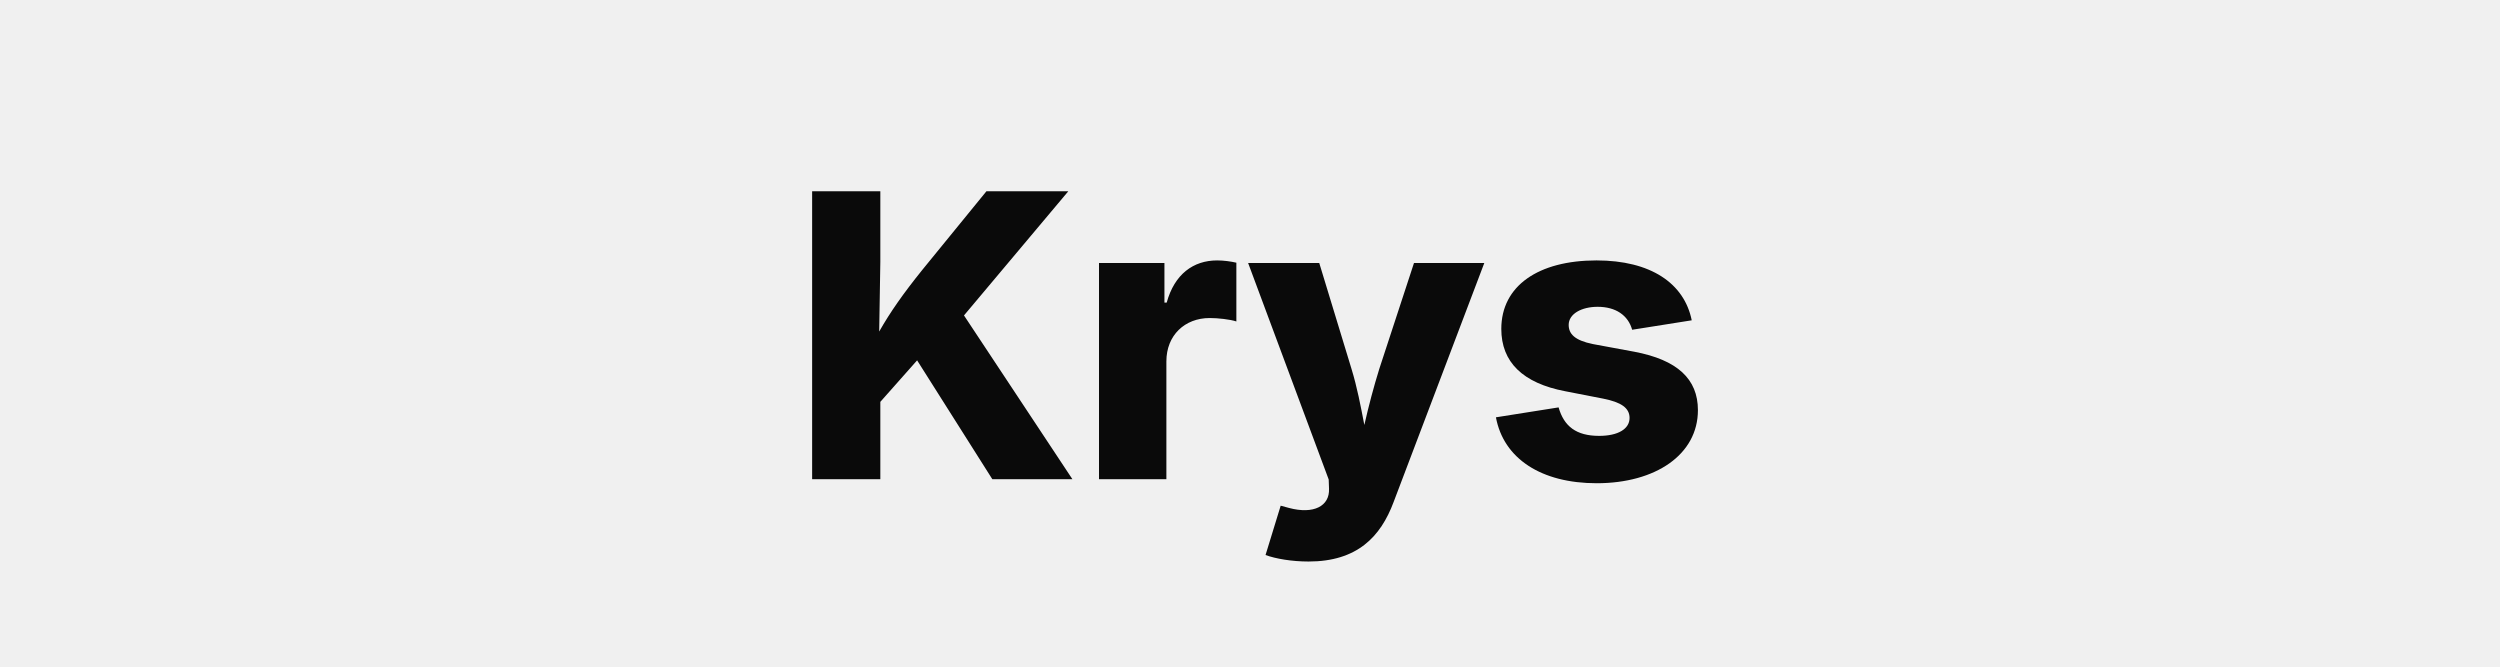
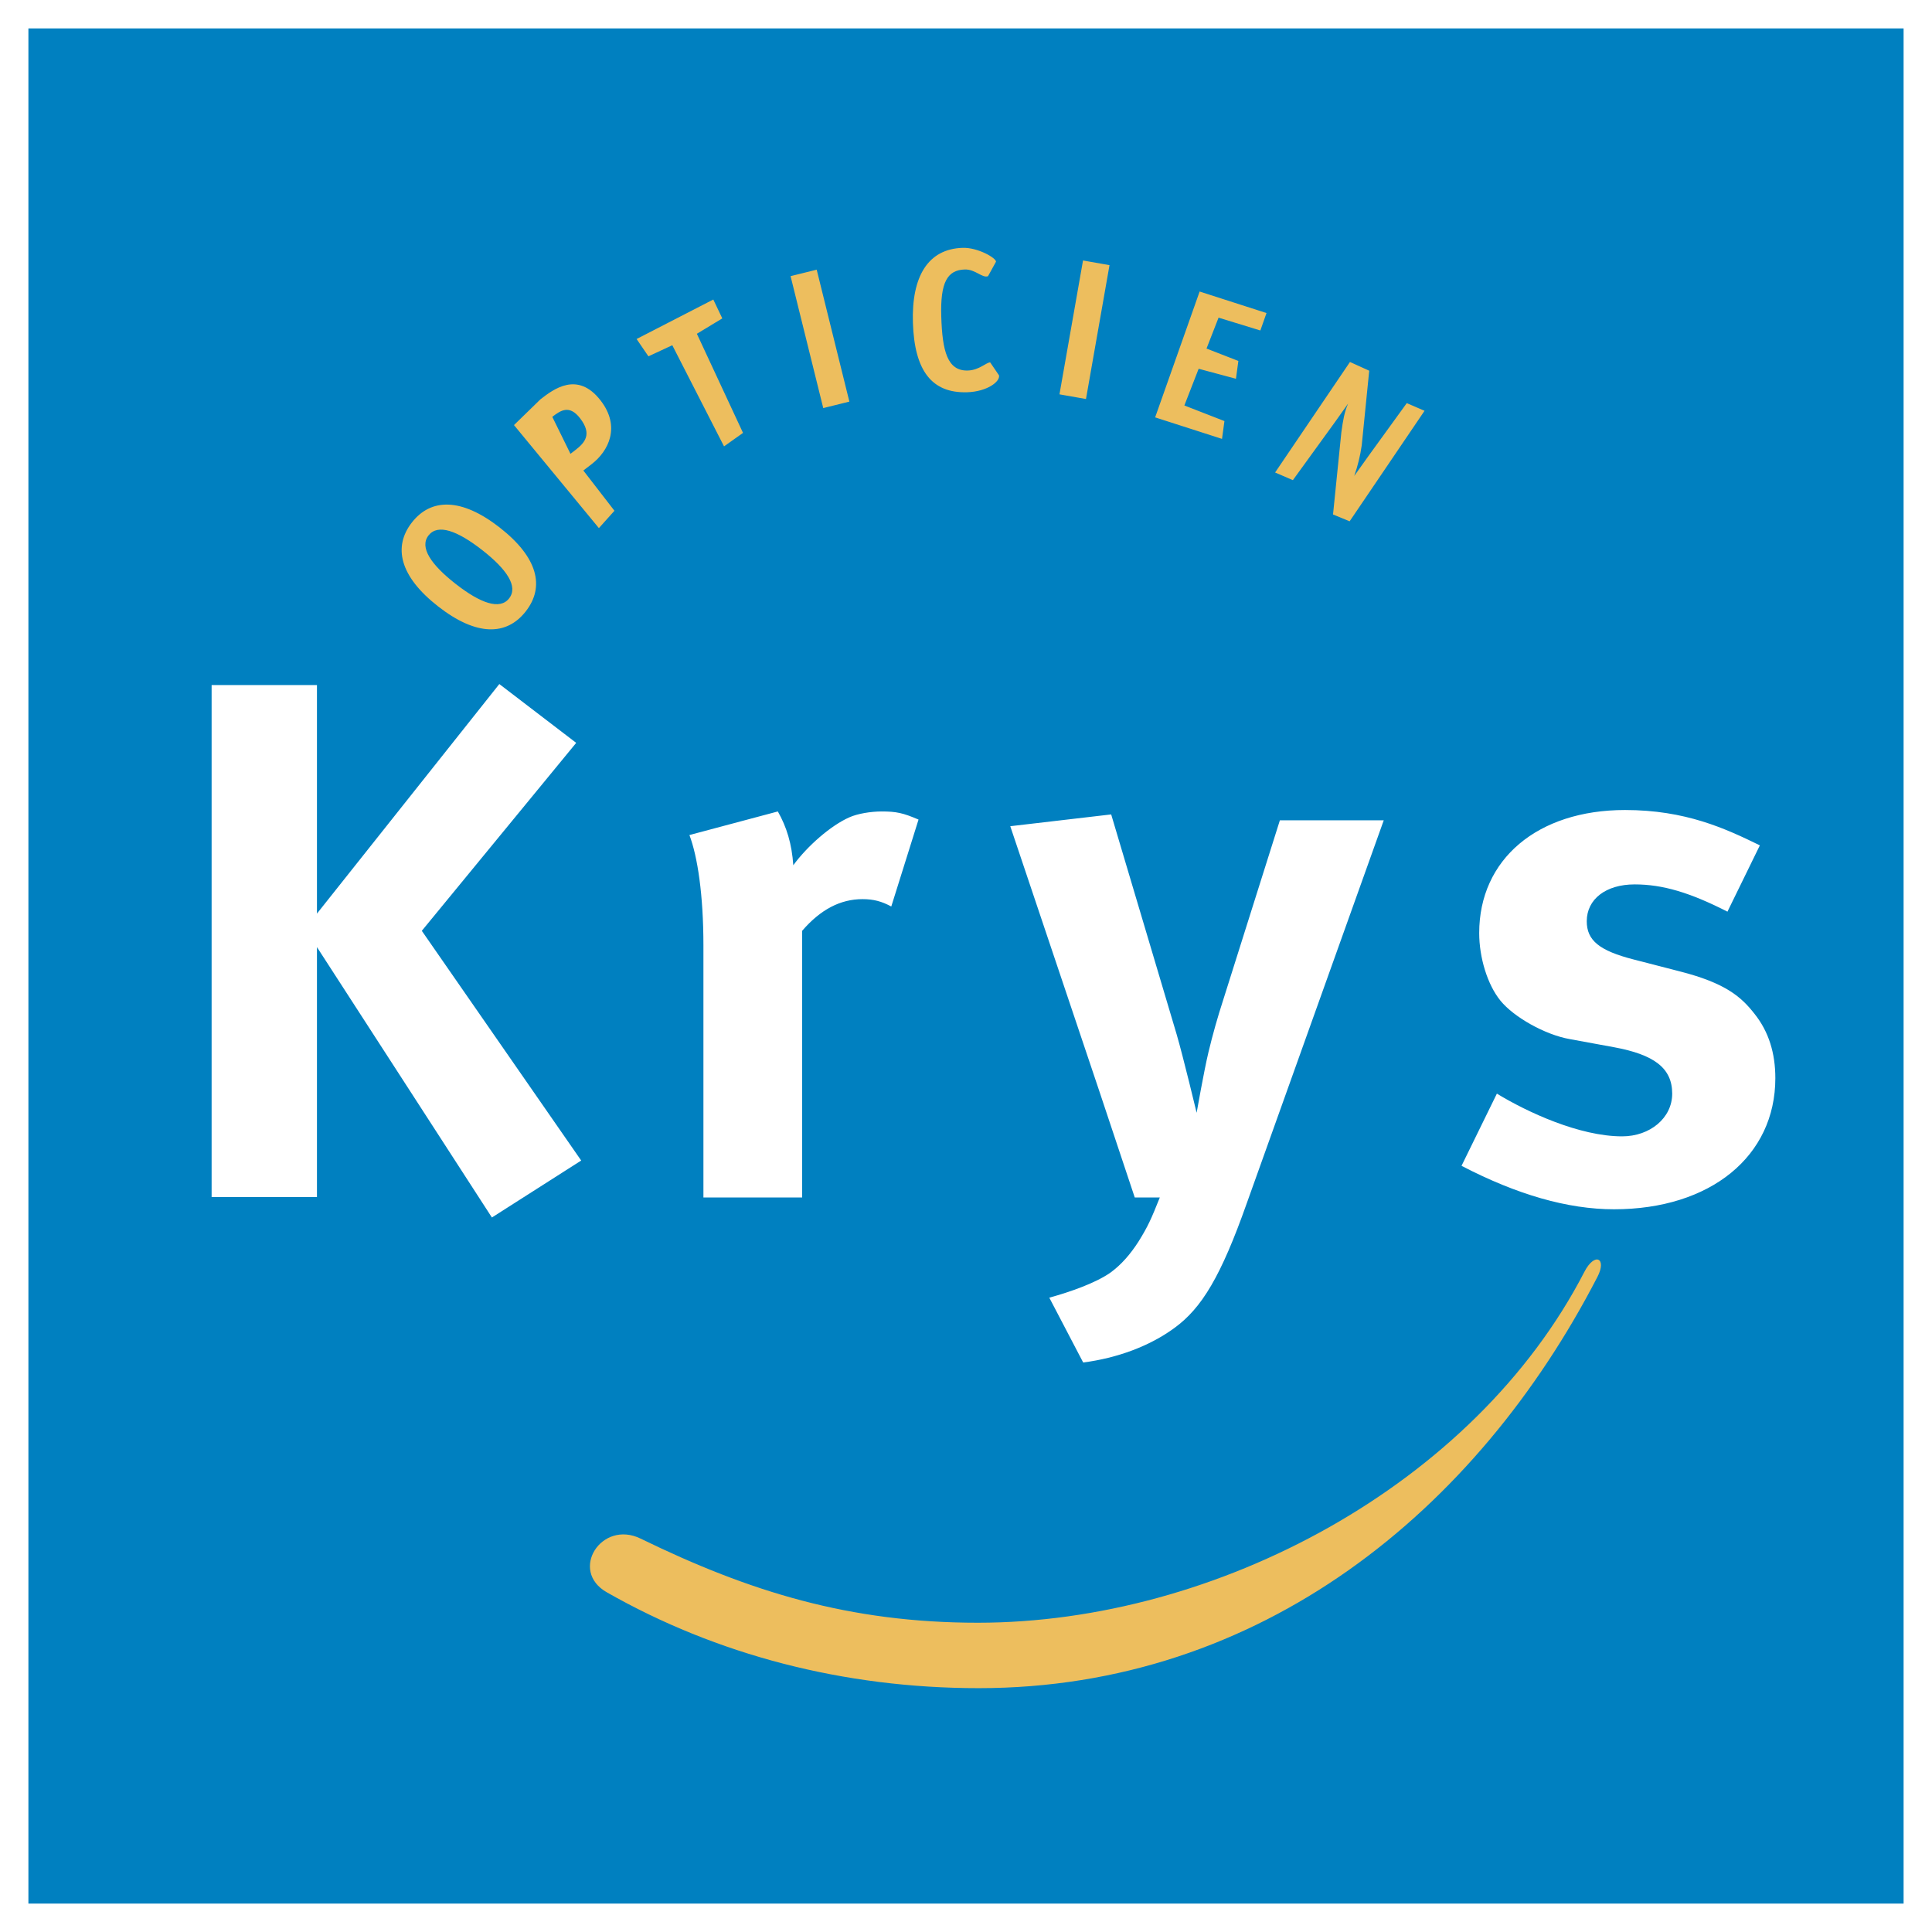
- <svg xmlns="http://www.w3.org/2000/svg" viewBox="0 0 240 64" role="img" aria-label="Krys">
-   <text x="120" y="46" text-anchor="middle" font-family="Inter, system-ui, -apple-system, Segoe UI, sans-serif" font-size="38" font-weight="800" letter-spacing="-0.5" fill="#0a0a0a">Krys</text>
+ <svg xmlns="http://www.w3.org/2000/svg" width="2500" height="2500" viewBox="0 0 192.756 192.756">
+   <g fill-rule="evenodd" clip-rule="evenodd">
+     <path fill="#fff" d="M0 0h192.756v192.756H0V0z" />
+     <path fill="#0080c0" d="M2.834 2.835h187.088v187.087H2.834V2.835z" />
+     <path d="M159.383 127.381c-12.035 23.334-33.602 41.047-61.738 41.047-13.485 0-26.17-3.336-37.106-9.565-3.783-2.154-.537-7.264 3.376-5.356 10.893 5.31 20.855 8.393 33.654 8.393 23.73 0 49.529-13.732 60.502-35.003 1.031-2.004 2.275-1.381 1.312.484zM84.742 40.069l-3.26-13.164-2.606.646 3.26 13.164 2.606-.646zm-23.438 10.89l-1.552 1.73-8.472-10.278 2.646-2.576c1.285-.993 3.696-2.856 6.001.127 2.022 2.618.781 5.045-.884 6.333l-.842.649 3.103 4.015zm-3.896-6.06c.936-.723 1.702-1.568.464-3.171-1.066-1.38-1.943-.779-2.769-.141l1.813 3.691.492-.379zm16.723-1.71l-1.894 1.346-5.162-10.092-2.381 1.108-1.181-1.729 7.653-3.938.898 1.882-2.537 1.535 4.604 9.888zm25.541-5.739c.121.638-1.213 1.623-3.175 1.685-3.507.111-5.263-2.12-5.415-6.93-.146-4.608 1.492-7.368 4.958-7.478 1.503-.048 3.322.998 3.333 1.379l-.797 1.449c-.574.218-1.266-.703-2.327-.668-1.723.055-2.448 1.261-2.338 4.708.107 3.406.593 5.437 2.657 5.372 1.122-.036 1.819-.801 2.221-.813l.883 1.296zm22.248 6.338l-6.672-2.146 4.439-12.556 6.672 2.146-.613 1.74-4.17-1.28-1.201 3.083 3.176 1.237-.24 1.778-3.721-.998-1.426 3.662 3.998 1.557-.242 1.777zm12.734 8.222l-1.658-.682.83-8.186c.172-1.262.309-2.03.676-2.878l-1.277 1.798-4.234 5.844-1.773-.765 7.469-11.026 1.92.871-.748 7.455a15.923 15.923 0 0 1-.748 3.047l1.514-2.122 3.729-5.146 1.773.765-7.473 11.025zm-82.198 8.986c-1.913 2.45-4.921 2.491-8.745-.495-3.839-2.999-4.515-5.943-2.615-8.376 1.9-2.433 4.937-2.479 8.76.508 3.823 2.986 4.512 5.915 2.6 8.363zm-4.353-6.12c-2.48-1.937-4.424-2.64-5.349-1.456-.926 1.186.244 2.912 2.709 4.838 2.464 1.924 4.408 2.628 5.333 1.442.925-1.184-.228-2.899-2.693-4.824zm60.245-15.067l2.348-13.355-2.643-.466-2.35 13.356 2.645.465z" fill="#edbe5e" />
+     <path d="M57.487 74.116l-7.669-5.868L31.623 91.15v-22.8h-10.51v51.08h10.51V94.494l17.454 26.976 8.909-5.683-15.902-22.919 15.403-18.752zm118.095 10.226c-3.455-1.69-7.424-3.527-13.449-3.527-8.746 0-14.553 4.924-14.553 12.274 0 2.425.809 5.144 2.131 6.761s4.41 3.381 6.908 3.822l4.41.809c3.969.734 5.807 2.058 5.807 4.631 0 2.425-2.205 4.262-4.998 4.262-4.262 0-9.48-2.426-12.494-4.262l-3.527 7.202c5.512 2.866 10.584 4.336 15.213 4.336 9.629 0 16.096-5.292 16.096-13.082 0-2.5-.66-4.631-2.059-6.395-1.322-1.69-2.865-3.087-7.496-4.263l-4.557-1.176c-3.455-.882-4.703-1.912-4.703-3.822 0-2.205 1.91-3.675 4.777-3.675 2.793 0 5.512.808 9.26 2.719l3.234-6.614zm-74.787-1.911l8.893 26.46 3.527 10.582h2.5c-.883 2.206-1.176 2.867-2.133 4.41-.807 1.25-1.689 2.279-2.793 3.087-1.469 1.029-3.967 1.911-6.1 2.499l3.381 6.468c3.381-.441 6.615-1.617 9.113-3.454 2.721-1.984 4.631-5.145 7.203-12.421l13.67-38.218h-10.363l-5.658 17.933a68.453 68.453 0 0 0-1.471 5.218c-.439 1.838-1.176 6.027-1.176 6.027s-1.322-5.513-1.984-7.791l-6.541-21.976-10.068 1.176zm-32.011.882c.808 2.131 1.397 5.953 1.397 11.025v25.135h9.849V92.868c1.837-2.132 3.821-3.161 6.026-3.161 1.103 0 1.911.221 2.867.735l2.719-8.673c-1.543-.661-2.205-.809-3.675-.809-1.103 0-2.426.221-3.234.588-1.837.808-4.189 2.866-5.586 4.777-.146-2.131-.662-3.822-1.543-5.366l-8.82 2.354z" fill="#fff" />
+   </g>
</svg>
